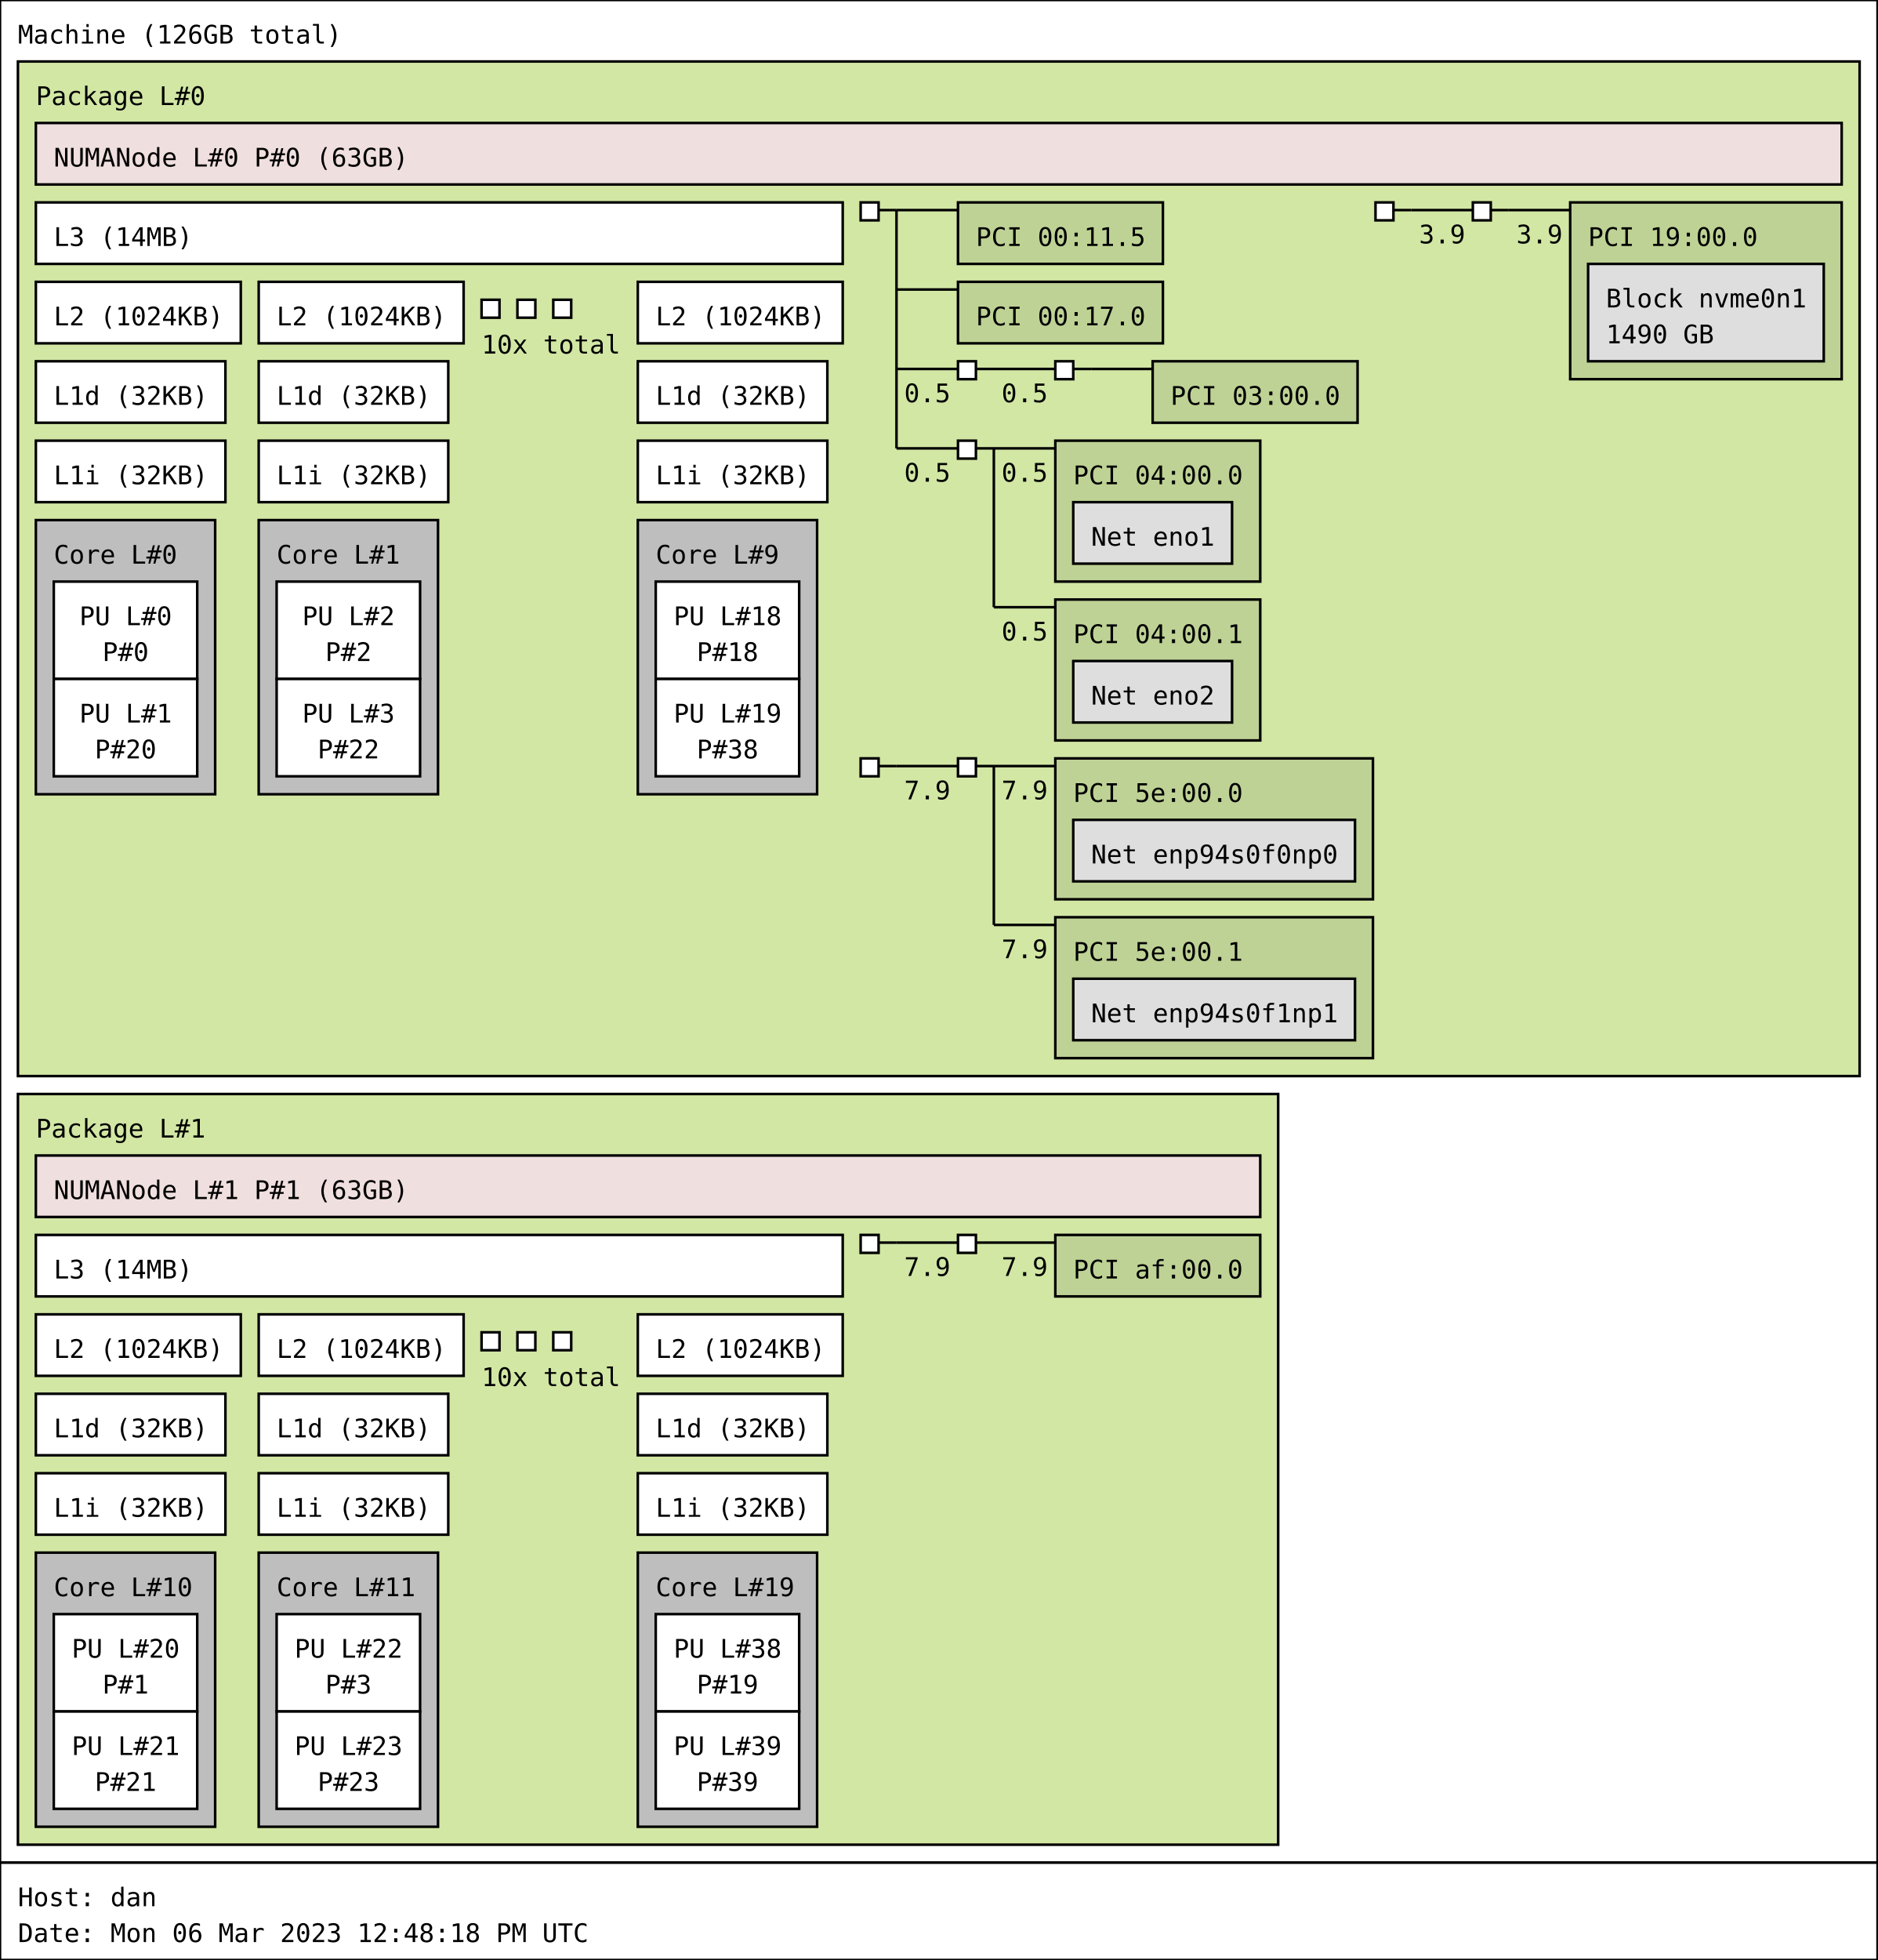
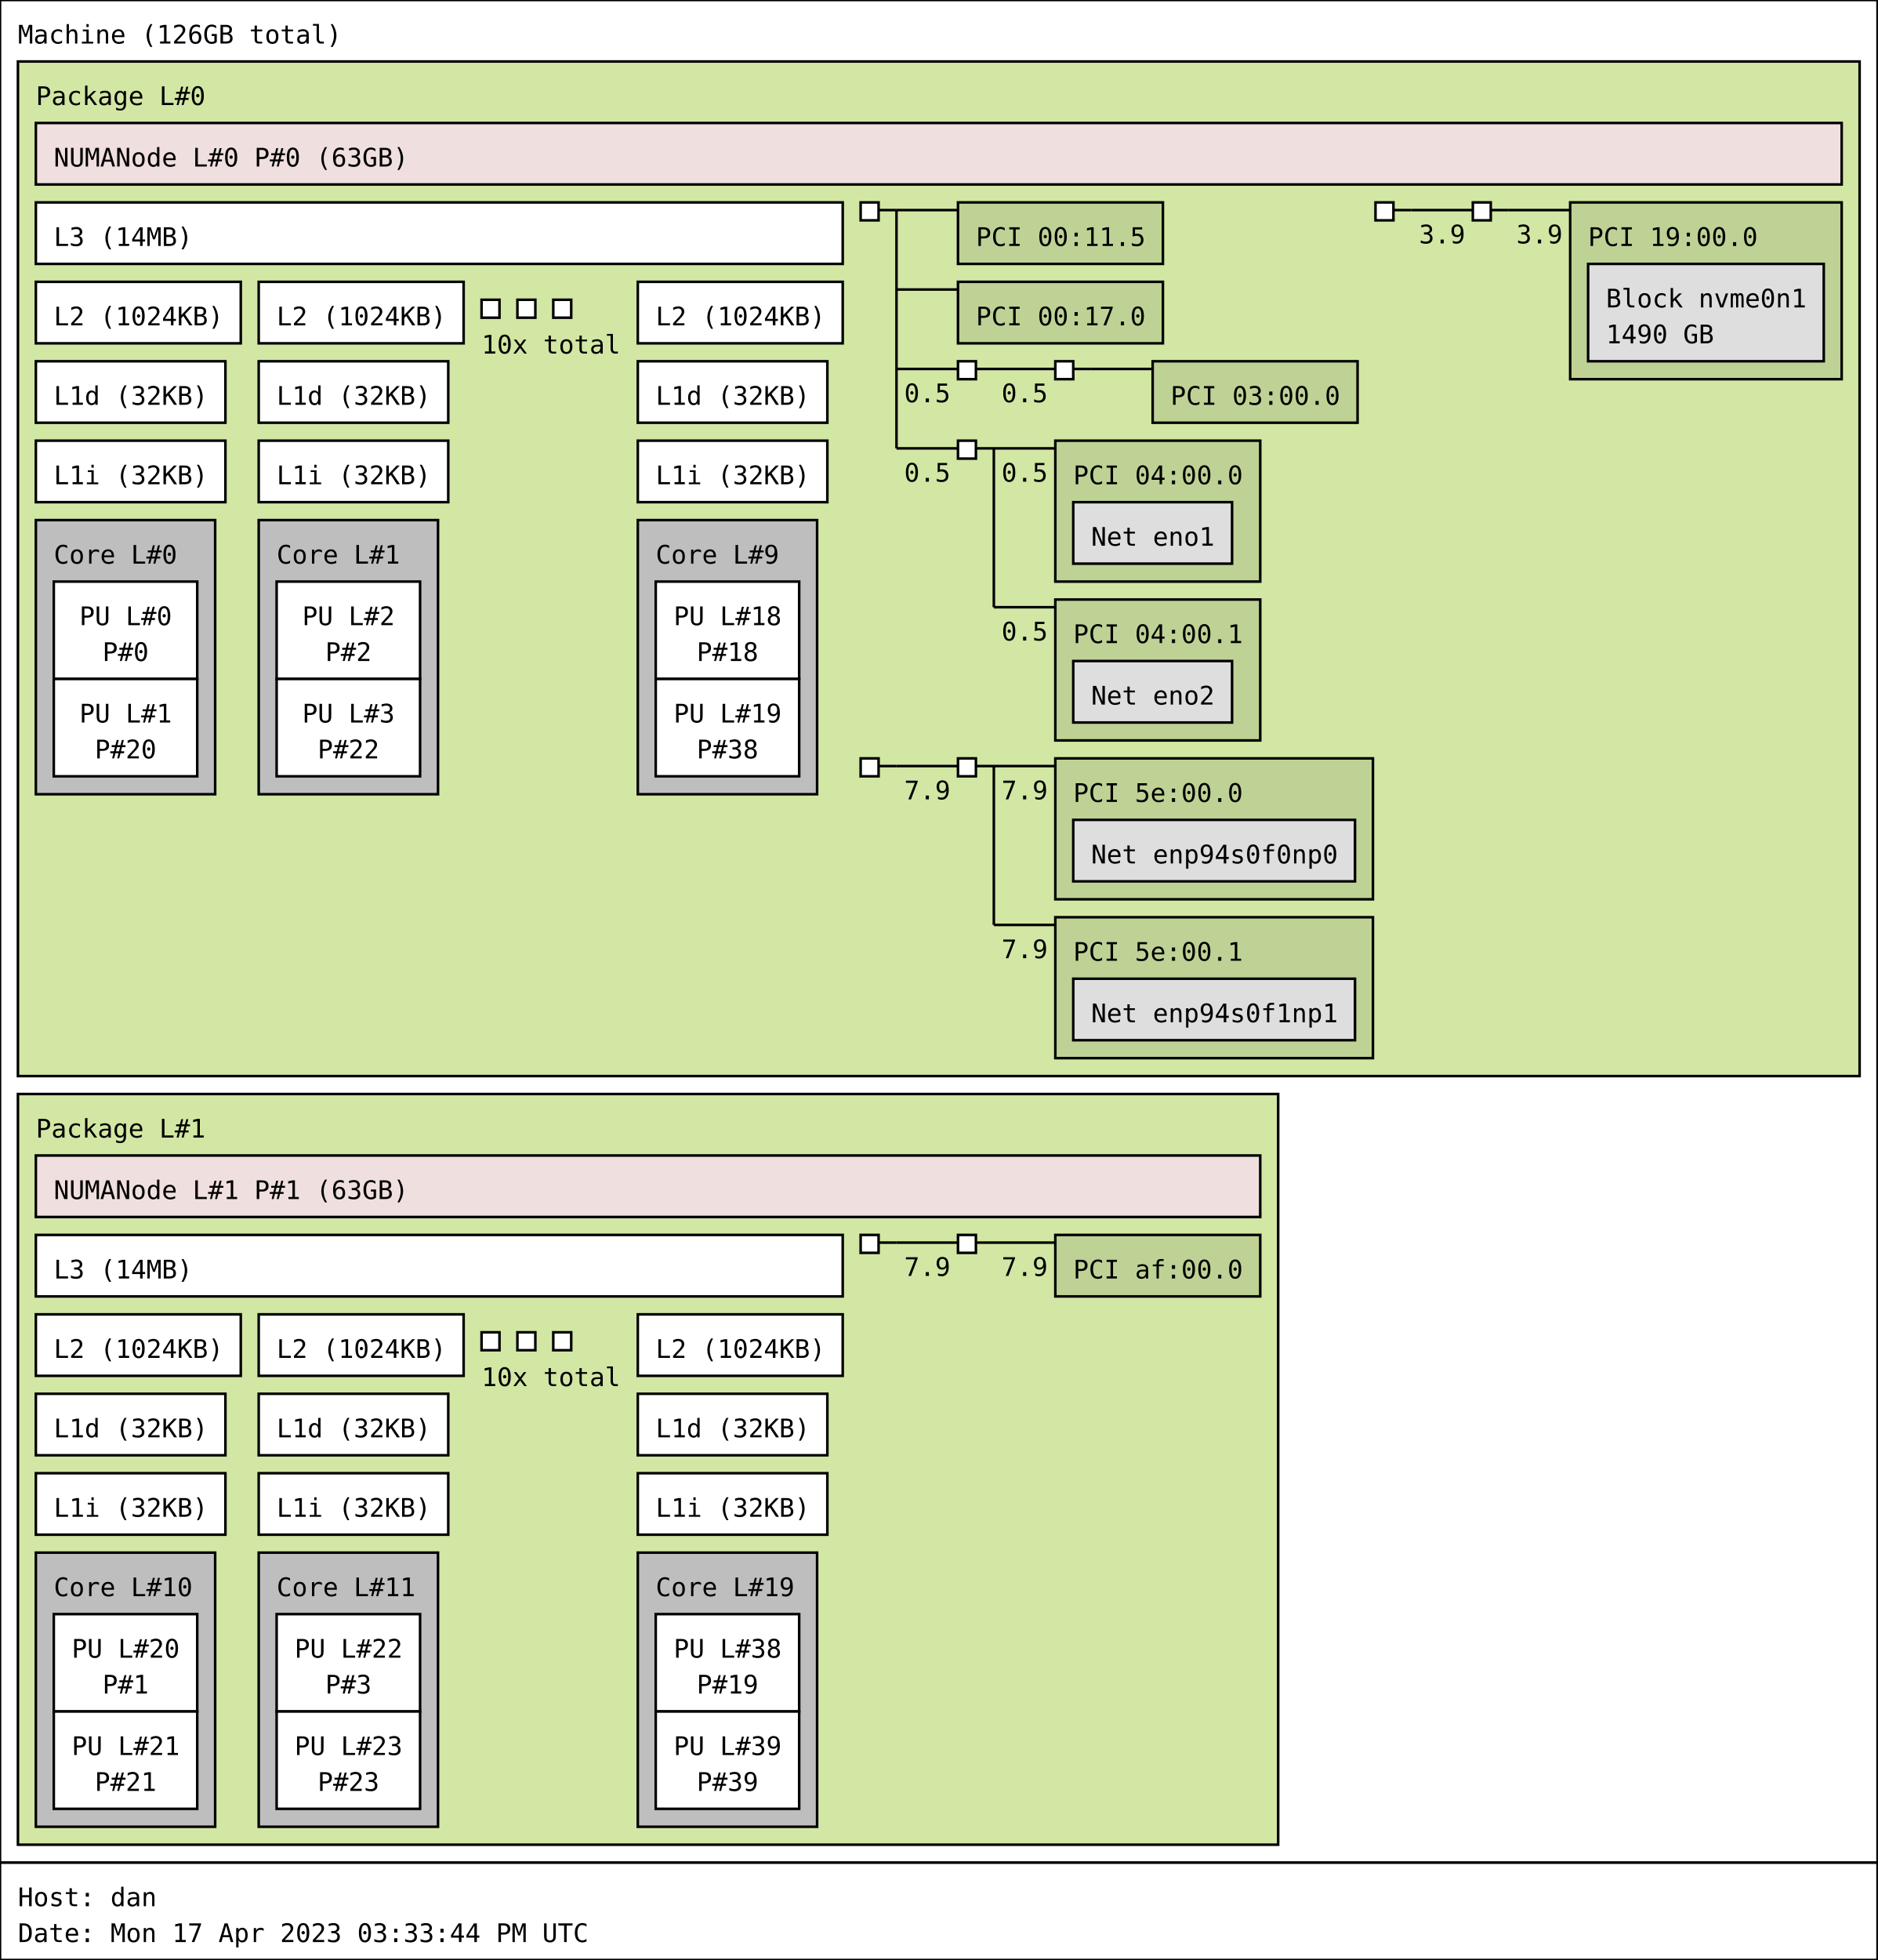
<svg xmlns="http://www.w3.org/2000/svg" width="733px" height="765px" viewBox="0 0 733px 765px" version="1.1">
  <rect id="Machine_0_rect" class="Machine" x="0" y="0" width="733" height="727" fill="rgb(255,255,255)" stroke="rgb(0,0,0)" stroke-width="1" />
  <text id="Machine_0_text" class="Machine" font-family="Monospace" x="7" y="17" fill="rgb(0,0,0)" font-size="10px">Machine (126GB total)</text>
  <rect id="Package_0_rect" class="Package" x="7" y="24" width="719" height="396" fill="rgb(210,231,164)" stroke="rgb(0,0,0)" stroke-width="1" />
  <text id="Package_0_text" class="Package" font-family="Monospace" x="14" y="41" fill="rgb(0,0,0)" font-size="10px">Package L#0</text>
  <rect id="L3_0_rect" class="L3" x="14" y="79" width="315" height="24" fill="rgb(255,255,255)" stroke="rgb(0,0,0)" stroke-width="1" />
  <text id="L3_0_text" class="L3" font-family="Monospace" x="21" y="96" fill="rgb(0,0,0)" font-size="10px">L3 (14MB)</text>
  <rect id="L2_0_rect" class="L2" x="14" y="110" width="80" height="24" fill="rgb(255,255,255)" stroke="rgb(0,0,0)" stroke-width="1" />
  <text id="L2_0_text" class="L2" font-family="Monospace" x="21" y="127" fill="rgb(0,0,0)" font-size="10px">L2 (1024KB)</text>
  <rect id="L1d_0_rect" class="L1d" x="14" y="141" width="74" height="24" fill="rgb(255,255,255)" stroke="rgb(0,0,0)" stroke-width="1" />
  <text id="L1d_0_text" class="L1d" font-family="Monospace" x="21" y="158" fill="rgb(0,0,0)" font-size="10px">L1d (32KB)</text>
  <rect id="L1i_0_rect" class="L1i" x="14" y="172" width="74" height="24" fill="rgb(255,255,255)" stroke="rgb(0,0,0)" stroke-width="1" />
  <text id="L1i_0_text" class="L1i" font-family="Monospace" x="21" y="189" fill="rgb(0,0,0)" font-size="10px">L1i (32KB)</text>
  <rect id="Core_0_rect" class="Core" x="14" y="203" width="70" height="107" fill="rgb(190,190,190)" stroke="rgb(0,0,0)" stroke-width="1" />
  <text id="Core_0_text" class="Core" font-family="Monospace" x="21" y="220" fill="rgb(0,0,0)" font-size="10px">Core L#0</text>
  <rect id="PU_0_rect" class="PU" x="21" y="227" width="56" height="38" fill="rgb(255,255,255)" stroke="rgb(0,0,0)" stroke-width="1" />
  <text id="PU_0_text" class="PU" font-family="Monospace" x="31" y="244" fill="rgb(0,0,0)" font-size="10px">PU L#0</text>
  <text id="PU_0_text_1" class="PU" font-family="Monospace" x="40" y="258" fill="rgb(0,0,0)" font-size="10px">P#0</text>
  <rect id="PU_1_rect" class="PU" x="21" y="265" width="56" height="38" fill="rgb(255,255,255)" stroke="rgb(0,0,0)" stroke-width="1" />
  <text id="PU_1_text" class="PU" font-family="Monospace" x="31" y="282" fill="rgb(0,0,0)" font-size="10px">PU L#1</text>
  <text id="PU_1_text_1" class="PU" font-family="Monospace" x="37" y="296" fill="rgb(0,0,0)" font-size="10px">P#20</text>
  <rect id="L2_1_rect" class="L2" x="101" y="110" width="80" height="24" fill="rgb(255,255,255)" stroke="rgb(0,0,0)" stroke-width="1" />
  <text id="L2_1_text" class="L2" font-family="Monospace" x="108" y="127" fill="rgb(0,0,0)" font-size="10px">L2 (1024KB)</text>
  <rect id="L1d_1_rect" class="L1d" x="101" y="141" width="74" height="24" fill="rgb(255,255,255)" stroke="rgb(0,0,0)" stroke-width="1" />
  <text id="L1d_1_text" class="L1d" font-family="Monospace" x="108" y="158" fill="rgb(0,0,0)" font-size="10px">L1d (32KB)</text>
  <rect id="L1i_1_rect" class="L1i" x="101" y="172" width="74" height="24" fill="rgb(255,255,255)" stroke="rgb(0,0,0)" stroke-width="1" />
  <text id="L1i_1_text" class="L1i" font-family="Monospace" x="108" y="189" fill="rgb(0,0,0)" font-size="10px">L1i (32KB)</text>
  <rect id="Core_1_rect" class="Core" x="101" y="203" width="70" height="107" fill="rgb(190,190,190)" stroke="rgb(0,0,0)" stroke-width="1" />
  <text id="Core_1_text" class="Core" font-family="Monospace" x="108" y="220" fill="rgb(0,0,0)" font-size="10px">Core L#1</text>
  <rect id="PU_2_rect" class="PU" x="108" y="227" width="56" height="38" fill="rgb(255,255,255)" stroke="rgb(0,0,0)" stroke-width="1" />
  <text id="PU_2_text" class="PU" font-family="Monospace" x="118" y="244" fill="rgb(0,0,0)" font-size="10px">PU L#2</text>
  <text id="PU_2_text_1" class="PU" font-family="Monospace" x="127" y="258" fill="rgb(0,0,0)" font-size="10px">P#2</text>
  <rect id="PU_3_rect" class="PU" x="108" y="265" width="56" height="38" fill="rgb(255,255,255)" stroke="rgb(0,0,0)" stroke-width="1" />
  <text id="PU_3_text" class="PU" font-family="Monospace" x="118" y="282" fill="rgb(0,0,0)" font-size="10px">PU L#3</text>
  <text id="PU_3_text_1" class="PU" font-family="Monospace" x="124" y="296" fill="rgb(0,0,0)" font-size="10px">P#22</text>
  <rect id="L2_2_rect" class="L2" x="188" y="117" width="7" height="7" fill="rgb(255,255,255)" stroke="rgb(0,0,0)" stroke-width="1" />
  <rect id="L2_2_rect" class="L2" x="202" y="117" width="7" height="7" fill="rgb(255,255,255)" stroke="rgb(0,0,0)" stroke-width="1" />
  <rect id="L2_2_rect" class="L2" x="216" y="117" width="7" height="7" fill="rgb(255,255,255)" stroke="rgb(0,0,0)" stroke-width="1" />
  <text id="L2_2_text" class="L2" font-family="Monospace" x="188" y="138" fill="rgb(0,0,0)" font-size="10px">10x total</text>
  <rect id="L2_9_rect" class="L2" x="249" y="110" width="80" height="24" fill="rgb(255,255,255)" stroke="rgb(0,0,0)" stroke-width="1" />
  <text id="L2_9_text" class="L2" font-family="Monospace" x="256" y="127" fill="rgb(0,0,0)" font-size="10px">L2 (1024KB)</text>
  <rect id="L1d_9_rect" class="L1d" x="249" y="141" width="74" height="24" fill="rgb(255,255,255)" stroke="rgb(0,0,0)" stroke-width="1" />
  <text id="L1d_9_text" class="L1d" font-family="Monospace" x="256" y="158" fill="rgb(0,0,0)" font-size="10px">L1d (32KB)</text>
  <rect id="L1i_9_rect" class="L1i" x="249" y="172" width="74" height="24" fill="rgb(255,255,255)" stroke="rgb(0,0,0)" stroke-width="1" />
  <text id="L1i_9_text" class="L1i" font-family="Monospace" x="256" y="189" fill="rgb(0,0,0)" font-size="10px">L1i (32KB)</text>
  <rect id="Core_9_rect" class="Core" x="249" y="203" width="70" height="107" fill="rgb(190,190,190)" stroke="rgb(0,0,0)" stroke-width="1" />
  <text id="Core_9_text" class="Core" font-family="Monospace" x="256" y="220" fill="rgb(0,0,0)" font-size="10px">Core L#9</text>
  <rect id="PU_18_rect" class="PU" x="256" y="227" width="56" height="38" fill="rgb(255,255,255)" stroke="rgb(0,0,0)" stroke-width="1" />
  <text id="PU_18_text" class="PU" font-family="Monospace" x="263" y="244" fill="rgb(0,0,0)" font-size="10px">PU L#18</text>
  <text id="PU_18_text_1" class="PU" font-family="Monospace" x="272" y="258" fill="rgb(0,0,0)" font-size="10px">P#18</text>
  <rect id="PU_19_rect" class="PU" x="256" y="265" width="56" height="38" fill="rgb(255,255,255)" stroke="rgb(0,0,0)" stroke-width="1" />
  <text id="PU_19_text" class="PU" font-family="Monospace" x="263" y="282" fill="rgb(0,0,0)" font-size="10px">PU L#19</text>
  <text id="PU_19_text_1" class="PU" font-family="Monospace" x="272" y="296" fill="rgb(0,0,0)" font-size="10px">P#38</text>
  <rect id="NUMANode_0_rect" class="NUMANode" x="14" y="48" width="705" height="24" fill="rgb(239,223,222)" stroke="rgb(0,0,0)" stroke-width="1" />
  <text id="NUMANode_0_text" class="NUMANode" font-family="Monospace" x="21" y="65" fill="rgb(0,0,0)" font-size="10px">NUMANode L#0 P#0 (63GB)</text>
  <rect id="HostBridge_0_rect" class="HostBridge" x="336" y="79" width="7" height="7" fill="rgb(255,255,255)" stroke="rgb(0,0,0)" stroke-width="1" />
  <line id="HostBridge_0_line" class="HostBridge" x1="343" y1="82" x2="350" y2="82" stroke="rgb(0,0,0)" stroke-width="1" />
  <line id="HostBridge_0_line_2" class="HostBridge" x1="350" y1="82" x2="374" y2="82" stroke="rgb(0,0,0)" stroke-width="1" />
  <line id="HostBridge_0_line_3" class="HostBridge" x1="350" y1="113" x2="374" y2="113" stroke="rgb(0,0,0)" stroke-width="1" />
  <line id="HostBridge_0_line_4" class="HostBridge" x1="350" y1="144" x2="374" y2="144" stroke="rgb(0,0,0)" stroke-width="1" />
  <text id="HostBridge_0_text_4" class="HostBridge" font-family="Monospace" x="353" y="157" fill="rgb(0,0,0)" font-size="10px">0.5</text>
  <line id="HostBridge_0_line_5" class="HostBridge" x1="350" y1="175" x2="374" y2="175" stroke="rgb(0,0,0)" stroke-width="1" />
  <text id="HostBridge_0_text_5" class="HostBridge" font-family="Monospace" x="353" y="188" fill="rgb(0,0,0)" font-size="10px">0.5</text>
  <line id="HostBridge_0_line_1" class="HostBridge" x1="350" y1="82" x2="350" y2="175" stroke="rgb(0,0,0)" stroke-width="1" />
  <rect id="PCI_0_rect" class="PCI" x="374" y="79" width="80" height="24" fill="rgb(190,210,149)" stroke="rgb(0,0,0)" stroke-width="1" />
  <text id="PCI_0_text" class="PCI" font-family="Monospace" x="381" y="96" fill="rgb(0,0,0)" font-size="10px">PCI 00:11.5</text>
  <rect id="PCI_1_rect" class="PCI" x="374" y="110" width="80" height="24" fill="rgb(190,210,149)" stroke="rgb(0,0,0)" stroke-width="1" />
  <text id="PCI_1_text" class="PCI" font-family="Monospace" x="381" y="127" fill="rgb(0,0,0)" font-size="10px">PCI 00:17.0</text>
  <rect id="PCIBridge_1_rect" class="PCIBridge" x="374" y="141" width="7" height="7" fill="rgb(255,255,255)" stroke="rgb(0,0,0)" stroke-width="1" />
  <line id="PCIBridge_1_line" class="PCIBridge" x1="381" y1="144" x2="388" y2="144" stroke="rgb(0,0,0)" stroke-width="1" />
  <line id="PCIBridge_1_line_2" class="PCIBridge" x1="388" y1="144" x2="412" y2="144" stroke="rgb(0,0,0)" stroke-width="1" />
  <text id="PCIBridge_1_text_2" class="PCIBridge" font-family="Monospace" x="391" y="157" fill="rgb(0,0,0)" font-size="10px">0.5</text>
  <line id="PCIBridge_1_line_1" class="PCIBridge" x1="388" y1="144" x2="388" y2="144" stroke="rgb(0,0,0)" stroke-width="1" />
  <rect id="PCIBridge_2_rect" class="PCIBridge" x="412" y="141" width="7" height="7" fill="rgb(255,255,255)" stroke="rgb(0,0,0)" stroke-width="1" />
  <line id="PCIBridge_2_line" class="PCIBridge" x1="419" y1="144" x2="426" y2="144" stroke="rgb(0,0,0)" stroke-width="1" />
  <line id="PCIBridge_2_line_2" class="PCIBridge" x1="426" y1="144" x2="450" y2="144" stroke="rgb(0,0,0)" stroke-width="1" />
  <line id="PCIBridge_2_line_1" class="PCIBridge" x1="426" y1="144" x2="426" y2="144" stroke="rgb(0,0,0)" stroke-width="1" />
  <rect id="PCI_2_rect" class="PCI" x="450" y="141" width="80" height="24" fill="rgb(190,210,149)" stroke="rgb(0,0,0)" stroke-width="1" />
  <text id="PCI_2_text" class="PCI" font-family="Monospace" x="457" y="158" fill="rgb(0,0,0)" font-size="10px">PCI 03:00.0</text>
  <rect id="PCIBridge_3_rect" class="PCIBridge" x="374" y="172" width="7" height="7" fill="rgb(255,255,255)" stroke="rgb(0,0,0)" stroke-width="1" />
  <line id="PCIBridge_3_line" class="PCIBridge" x1="381" y1="175" x2="388" y2="175" stroke="rgb(0,0,0)" stroke-width="1" />
  <line id="PCIBridge_3_line_2" class="PCIBridge" x1="388" y1="175" x2="412" y2="175" stroke="rgb(0,0,0)" stroke-width="1" />
  <text id="PCIBridge_3_text_2" class="PCIBridge" font-family="Monospace" x="391" y="188" fill="rgb(0,0,0)" font-size="10px">0.5</text>
  <line id="PCIBridge_3_line_3" class="PCIBridge" x1="388" y1="237" x2="412" y2="237" stroke="rgb(0,0,0)" stroke-width="1" />
  <text id="PCIBridge_3_text_3" class="PCIBridge" font-family="Monospace" x="391" y="250" fill="rgb(0,0,0)" font-size="10px">0.5</text>
  <line id="PCIBridge_3_line_1" class="PCIBridge" x1="388" y1="175" x2="388" y2="237" stroke="rgb(0,0,0)" stroke-width="1" />
  <rect id="PCI_3_rect" class="PCI" x="412" y="172" width="80" height="55" fill="rgb(190,210,149)" stroke="rgb(0,0,0)" stroke-width="1" />
  <text id="PCI_3_text" class="PCI" font-family="Monospace" x="419" y="189" fill="rgb(0,0,0)" font-size="10px">PCI 04:00.0</text>
  <rect id="Net_0_rect" class="Net" x="419" y="196" width="62" height="24" fill="rgb(222,222,222)" stroke="rgb(0,0,0)" stroke-width="1" />
  <text id="Net_0_text" class="Net" font-family="Monospace" x="426" y="213" fill="rgb(0,0,0)" font-size="10px">Net eno1</text>
  <rect id="PCI_4_rect" class="PCI" x="412" y="234" width="80" height="55" fill="rgb(190,210,149)" stroke="rgb(0,0,0)" stroke-width="1" />
  <text id="PCI_4_text" class="PCI" font-family="Monospace" x="419" y="251" fill="rgb(0,0,0)" font-size="10px">PCI 04:00.1</text>
  <rect id="Net_1_rect" class="Net" x="419" y="258" width="62" height="24" fill="rgb(222,222,222)" stroke="rgb(0,0,0)" stroke-width="1" />
  <text id="Net_1_text" class="Net" font-family="Monospace" x="426" y="275" fill="rgb(0,0,0)" font-size="10px">Net eno2</text>
  <rect id="HostBridge_4_rect" class="HostBridge" x="537" y="79" width="7" height="7" fill="rgb(255,255,255)" stroke="rgb(0,0,0)" stroke-width="1" />
  <line id="HostBridge_4_line" class="HostBridge" x1="544" y1="82" x2="551" y2="82" stroke="rgb(0,0,0)" stroke-width="1" />
  <line id="HostBridge_4_line_2" class="HostBridge" x1="551" y1="82" x2="575" y2="82" stroke="rgb(0,0,0)" stroke-width="1" />
  <text id="HostBridge_4_text_2" class="HostBridge" font-family="Monospace" x="554" y="95" fill="rgb(0,0,0)" font-size="10px">3.9</text>
  <line id="HostBridge_4_line_1" class="HostBridge" x1="551" y1="82" x2="551" y2="82" stroke="rgb(0,0,0)" stroke-width="1" />
  <rect id="PCIBridge_5_rect" class="PCIBridge" x="575" y="79" width="7" height="7" fill="rgb(255,255,255)" stroke="rgb(0,0,0)" stroke-width="1" />
  <line id="PCIBridge_5_line" class="PCIBridge" x1="582" y1="82" x2="589" y2="82" stroke="rgb(0,0,0)" stroke-width="1" />
  <line id="PCIBridge_5_line_2" class="PCIBridge" x1="589" y1="82" x2="613" y2="82" stroke="rgb(0,0,0)" stroke-width="1" />
  <text id="PCIBridge_5_text_2" class="PCIBridge" font-family="Monospace" x="592" y="95" fill="rgb(0,0,0)" font-size="10px">3.9</text>
  <line id="PCIBridge_5_line_1" class="PCIBridge" x1="589" y1="82" x2="589" y2="82" stroke="rgb(0,0,0)" stroke-width="1" />
  <rect id="PCI_5_rect" class="PCI" x="613" y="79" width="106" height="69" fill="rgb(190,210,149)" stroke="rgb(0,0,0)" stroke-width="1" />
  <text id="PCI_5_text" class="PCI" font-family="Monospace" x="620" y="96" fill="rgb(0,0,0)" font-size="10px">PCI 19:00.0</text>
  <rect id="Block_2_rect" class="Block" x="620" y="103" width="92" height="38" fill="rgb(222,222,222)" stroke="rgb(0,0,0)" stroke-width="1" />
  <text id="Block_2_text" class="Block" font-family="Monospace" x="627" y="120" fill="rgb(0,0,0)" font-size="10px">Block nvme0n1</text>
  <text id="Block_2_text_1" class="Block" font-family="Monospace" x="627" y="134" fill="rgb(0,0,0)" font-size="10px">1490 GB</text>
  <rect id="HostBridge_6_rect" class="HostBridge" x="336" y="296" width="7" height="7" fill="rgb(255,255,255)" stroke="rgb(0,0,0)" stroke-width="1" />
  <line id="HostBridge_6_line" class="HostBridge" x1="343" y1="299" x2="350" y2="299" stroke="rgb(0,0,0)" stroke-width="1" />
  <line id="HostBridge_6_line_2" class="HostBridge" x1="350" y1="299" x2="374" y2="299" stroke="rgb(0,0,0)" stroke-width="1" />
  <text id="HostBridge_6_text_2" class="HostBridge" font-family="Monospace" x="353" y="312" fill="rgb(0,0,0)" font-size="10px">7.9</text>
  <line id="HostBridge_6_line_1" class="HostBridge" x1="350" y1="299" x2="350" y2="299" stroke="rgb(0,0,0)" stroke-width="1" />
  <rect id="PCIBridge_7_rect" class="PCIBridge" x="374" y="296" width="7" height="7" fill="rgb(255,255,255)" stroke="rgb(0,0,0)" stroke-width="1" />
  <line id="PCIBridge_7_line" class="PCIBridge" x1="381" y1="299" x2="388" y2="299" stroke="rgb(0,0,0)" stroke-width="1" />
  <line id="PCIBridge_7_line_2" class="PCIBridge" x1="388" y1="299" x2="412" y2="299" stroke="rgb(0,0,0)" stroke-width="1" />
  <text id="PCIBridge_7_text_2" class="PCIBridge" font-family="Monospace" x="391" y="312" fill="rgb(0,0,0)" font-size="10px">7.9</text>
  <line id="PCIBridge_7_line_3" class="PCIBridge" x1="388" y1="361" x2="412" y2="361" stroke="rgb(0,0,0)" stroke-width="1" />
  <text id="PCIBridge_7_text_3" class="PCIBridge" font-family="Monospace" x="391" y="374" fill="rgb(0,0,0)" font-size="10px">7.9</text>
  <line id="PCIBridge_7_line_1" class="PCIBridge" x1="388" y1="299" x2="388" y2="361" stroke="rgb(0,0,0)" stroke-width="1" />
  <rect id="PCI_6_rect" class="PCI" x="412" y="296" width="124" height="55" fill="rgb(190,210,149)" stroke="rgb(0,0,0)" stroke-width="1" />
  <text id="PCI_6_text" class="PCI" font-family="Monospace" x="419" y="313" fill="rgb(0,0,0)" font-size="10px">PCI 5e:00.0</text>
  <rect id="Net_3_rect" class="Net" x="419" y="320" width="110" height="24" fill="rgb(222,222,222)" stroke="rgb(0,0,0)" stroke-width="1" />
  <text id="Net_3_text" class="Net" font-family="Monospace" x="426" y="337" fill="rgb(0,0,0)" font-size="10px">Net enp94s0f0np0</text>
  <rect id="PCI_7_rect" class="PCI" x="412" y="358" width="124" height="55" fill="rgb(190,210,149)" stroke="rgb(0,0,0)" stroke-width="1" />
  <text id="PCI_7_text" class="PCI" font-family="Monospace" x="419" y="375" fill="rgb(0,0,0)" font-size="10px">PCI 5e:00.1</text>
  <rect id="Net_4_rect" class="Net" x="419" y="382" width="110" height="24" fill="rgb(222,222,222)" stroke="rgb(0,0,0)" stroke-width="1" />
  <text id="Net_4_text" class="Net" font-family="Monospace" x="426" y="399" fill="rgb(0,0,0)" font-size="10px">Net enp94s0f1np1</text>
  <rect id="Package_1_rect" class="Package" x="7" y="427" width="492" height="293" fill="rgb(210,231,164)" stroke="rgb(0,0,0)" stroke-width="1" />
  <text id="Package_1_text" class="Package" font-family="Monospace" x="14" y="444" fill="rgb(0,0,0)" font-size="10px">Package L#1</text>
  <rect id="L3_1_rect" class="L3" x="14" y="482" width="315" height="24" fill="rgb(255,255,255)" stroke="rgb(0,0,0)" stroke-width="1" />
  <text id="L3_1_text" class="L3" font-family="Monospace" x="21" y="499" fill="rgb(0,0,0)" font-size="10px">L3 (14MB)</text>
  <rect id="L2_10_rect" class="L2" x="14" y="513" width="80" height="24" fill="rgb(255,255,255)" stroke="rgb(0,0,0)" stroke-width="1" />
  <text id="L2_10_text" class="L2" font-family="Monospace" x="21" y="530" fill="rgb(0,0,0)" font-size="10px">L2 (1024KB)</text>
  <rect id="L1d_10_rect" class="L1d" x="14" y="544" width="74" height="24" fill="rgb(255,255,255)" stroke="rgb(0,0,0)" stroke-width="1" />
  <text id="L1d_10_text" class="L1d" font-family="Monospace" x="21" y="561" fill="rgb(0,0,0)" font-size="10px">L1d (32KB)</text>
  <rect id="L1i_10_rect" class="L1i" x="14" y="575" width="74" height="24" fill="rgb(255,255,255)" stroke="rgb(0,0,0)" stroke-width="1" />
  <text id="L1i_10_text" class="L1i" font-family="Monospace" x="21" y="592" fill="rgb(0,0,0)" font-size="10px">L1i (32KB)</text>
  <rect id="Core_10_rect" class="Core" x="14" y="606" width="70" height="107" fill="rgb(190,190,190)" stroke="rgb(0,0,0)" stroke-width="1" />
  <text id="Core_10_text" class="Core" font-family="Monospace" x="21" y="623" fill="rgb(0,0,0)" font-size="10px">Core L#10</text>
  <rect id="PU_20_rect" class="PU" x="21" y="630" width="56" height="38" fill="rgb(255,255,255)" stroke="rgb(0,0,0)" stroke-width="1" />
  <text id="PU_20_text" class="PU" font-family="Monospace" x="28" y="647" fill="rgb(0,0,0)" font-size="10px">PU L#20</text>
  <text id="PU_20_text_1" class="PU" font-family="Monospace" x="40" y="661" fill="rgb(0,0,0)" font-size="10px">P#1</text>
  <rect id="PU_21_rect" class="PU" x="21" y="668" width="56" height="38" fill="rgb(255,255,255)" stroke="rgb(0,0,0)" stroke-width="1" />
  <text id="PU_21_text" class="PU" font-family="Monospace" x="28" y="685" fill="rgb(0,0,0)" font-size="10px">PU L#21</text>
  <text id="PU_21_text_1" class="PU" font-family="Monospace" x="37" y="699" fill="rgb(0,0,0)" font-size="10px">P#21</text>
  <rect id="L2_11_rect" class="L2" x="101" y="513" width="80" height="24" fill="rgb(255,255,255)" stroke="rgb(0,0,0)" stroke-width="1" />
  <text id="L2_11_text" class="L2" font-family="Monospace" x="108" y="530" fill="rgb(0,0,0)" font-size="10px">L2 (1024KB)</text>
  <rect id="L1d_11_rect" class="L1d" x="101" y="544" width="74" height="24" fill="rgb(255,255,255)" stroke="rgb(0,0,0)" stroke-width="1" />
  <text id="L1d_11_text" class="L1d" font-family="Monospace" x="108" y="561" fill="rgb(0,0,0)" font-size="10px">L1d (32KB)</text>
  <rect id="L1i_11_rect" class="L1i" x="101" y="575" width="74" height="24" fill="rgb(255,255,255)" stroke="rgb(0,0,0)" stroke-width="1" />
  <text id="L1i_11_text" class="L1i" font-family="Monospace" x="108" y="592" fill="rgb(0,0,0)" font-size="10px">L1i (32KB)</text>
  <rect id="Core_11_rect" class="Core" x="101" y="606" width="70" height="107" fill="rgb(190,190,190)" stroke="rgb(0,0,0)" stroke-width="1" />
  <text id="Core_11_text" class="Core" font-family="Monospace" x="108" y="623" fill="rgb(0,0,0)" font-size="10px">Core L#11</text>
  <rect id="PU_22_rect" class="PU" x="108" y="630" width="56" height="38" fill="rgb(255,255,255)" stroke="rgb(0,0,0)" stroke-width="1" />
  <text id="PU_22_text" class="PU" font-family="Monospace" x="115" y="647" fill="rgb(0,0,0)" font-size="10px">PU L#22</text>
  <text id="PU_22_text_1" class="PU" font-family="Monospace" x="127" y="661" fill="rgb(0,0,0)" font-size="10px">P#3</text>
  <rect id="PU_23_rect" class="PU" x="108" y="668" width="56" height="38" fill="rgb(255,255,255)" stroke="rgb(0,0,0)" stroke-width="1" />
  <text id="PU_23_text" class="PU" font-family="Monospace" x="115" y="685" fill="rgb(0,0,0)" font-size="10px">PU L#23</text>
  <text id="PU_23_text_1" class="PU" font-family="Monospace" x="124" y="699" fill="rgb(0,0,0)" font-size="10px">P#23</text>
  <rect id="L2_12_rect" class="L2" x="188" y="520" width="7" height="7" fill="rgb(255,255,255)" stroke="rgb(0,0,0)" stroke-width="1" />
  <rect id="L2_12_rect" class="L2" x="202" y="520" width="7" height="7" fill="rgb(255,255,255)" stroke="rgb(0,0,0)" stroke-width="1" />
  <rect id="L2_12_rect" class="L2" x="216" y="520" width="7" height="7" fill="rgb(255,255,255)" stroke="rgb(0,0,0)" stroke-width="1" />
  <text id="L2_12_text" class="L2" font-family="Monospace" x="188" y="541" fill="rgb(0,0,0)" font-size="10px">10x total</text>
  <rect id="L2_19_rect" class="L2" x="249" y="513" width="80" height="24" fill="rgb(255,255,255)" stroke="rgb(0,0,0)" stroke-width="1" />
  <text id="L2_19_text" class="L2" font-family="Monospace" x="256" y="530" fill="rgb(0,0,0)" font-size="10px">L2 (1024KB)</text>
  <rect id="L1d_19_rect" class="L1d" x="249" y="544" width="74" height="24" fill="rgb(255,255,255)" stroke="rgb(0,0,0)" stroke-width="1" />
  <text id="L1d_19_text" class="L1d" font-family="Monospace" x="256" y="561" fill="rgb(0,0,0)" font-size="10px">L1d (32KB)</text>
  <rect id="L1i_19_rect" class="L1i" x="249" y="575" width="74" height="24" fill="rgb(255,255,255)" stroke="rgb(0,0,0)" stroke-width="1" />
  <text id="L1i_19_text" class="L1i" font-family="Monospace" x="256" y="592" fill="rgb(0,0,0)" font-size="10px">L1i (32KB)</text>
  <rect id="Core_19_rect" class="Core" x="249" y="606" width="70" height="107" fill="rgb(190,190,190)" stroke="rgb(0,0,0)" stroke-width="1" />
  <text id="Core_19_text" class="Core" font-family="Monospace" x="256" y="623" fill="rgb(0,0,0)" font-size="10px">Core L#19</text>
  <rect id="PU_38_rect" class="PU" x="256" y="630" width="56" height="38" fill="rgb(255,255,255)" stroke="rgb(0,0,0)" stroke-width="1" />
  <text id="PU_38_text" class="PU" font-family="Monospace" x="263" y="647" fill="rgb(0,0,0)" font-size="10px">PU L#38</text>
  <text id="PU_38_text_1" class="PU" font-family="Monospace" x="272" y="661" fill="rgb(0,0,0)" font-size="10px">P#19</text>
  <rect id="PU_39_rect" class="PU" x="256" y="668" width="56" height="38" fill="rgb(255,255,255)" stroke="rgb(0,0,0)" stroke-width="1" />
  <text id="PU_39_text" class="PU" font-family="Monospace" x="263" y="685" fill="rgb(0,0,0)" font-size="10px">PU L#39</text>
  <text id="PU_39_text_1" class="PU" font-family="Monospace" x="272" y="699" fill="rgb(0,0,0)" font-size="10px">P#39</text>
  <rect id="NUMANode_1_rect" class="NUMANode" x="14" y="451" width="478" height="24" fill="rgb(239,223,222)" stroke="rgb(0,0,0)" stroke-width="1" />
  <text id="NUMANode_1_text" class="NUMANode" font-family="Monospace" x="21" y="468" fill="rgb(0,0,0)" font-size="10px">NUMANode L#1 P#1 (63GB)</text>
  <rect id="HostBridge_8_rect" class="HostBridge" x="336" y="482" width="7" height="7" fill="rgb(255,255,255)" stroke="rgb(0,0,0)" stroke-width="1" />
  <line id="HostBridge_8_line" class="HostBridge" x1="343" y1="485" x2="350" y2="485" stroke="rgb(0,0,0)" stroke-width="1" />
  <line id="HostBridge_8_line_2" class="HostBridge" x1="350" y1="485" x2="374" y2="485" stroke="rgb(0,0,0)" stroke-width="1" />
  <text id="HostBridge_8_text_2" class="HostBridge" font-family="Monospace" x="353" y="498" fill="rgb(0,0,0)" font-size="10px">7.9</text>
  <line id="HostBridge_8_line_1" class="HostBridge" x1="350" y1="485" x2="350" y2="485" stroke="rgb(0,0,0)" stroke-width="1" />
  <rect id="PCIBridge_9_rect" class="PCIBridge" x="374" y="482" width="7" height="7" fill="rgb(255,255,255)" stroke="rgb(0,0,0)" stroke-width="1" />
  <line id="PCIBridge_9_line" class="PCIBridge" x1="381" y1="485" x2="388" y2="485" stroke="rgb(0,0,0)" stroke-width="1" />
  <line id="PCIBridge_9_line_2" class="PCIBridge" x1="388" y1="485" x2="412" y2="485" stroke="rgb(0,0,0)" stroke-width="1" />
  <text id="PCIBridge_9_text_2" class="PCIBridge" font-family="Monospace" x="391" y="498" fill="rgb(0,0,0)" font-size="10px">7.9</text>
  <line id="PCIBridge_9_line_1" class="PCIBridge" x1="388" y1="485" x2="388" y2="485" stroke="rgb(0,0,0)" stroke-width="1" />
  <rect id="PCI_8_rect" class="PCI" x="412" y="482" width="80" height="24" fill="rgb(190,210,149)" stroke="rgb(0,0,0)" stroke-width="1" />
  <text id="PCI_8_text" class="PCI" font-family="Monospace" x="419" y="499" fill="rgb(0,0,0)" font-size="10px">PCI af:00.0</text>
  <rect id="anon_rect" x="0" y="727" width="733" height="38" fill="rgb(255,255,255)" stroke="rgb(0,0,0)" stroke-width="1" />
  <text id="anon_text" font-family="Monospace" x="7" y="744" fill="rgb(0,0,0)" font-size="10px">Host: dan</text>
-   <text id="anon_text_1" font-family="Monospace" x="7" y="758" fill="rgb(0,0,0)" font-size="10px">Date: Mon 06 Mar 2023 12:48:18 PM UTC</text>
+   <text id="anon_text_1" font-family="Monospace" x="7" y="758" fill="rgb(0,0,0)" font-size="10px">Date: Mon 17 Apr 2023 03:33:44 PM UTC</text>
</svg>
